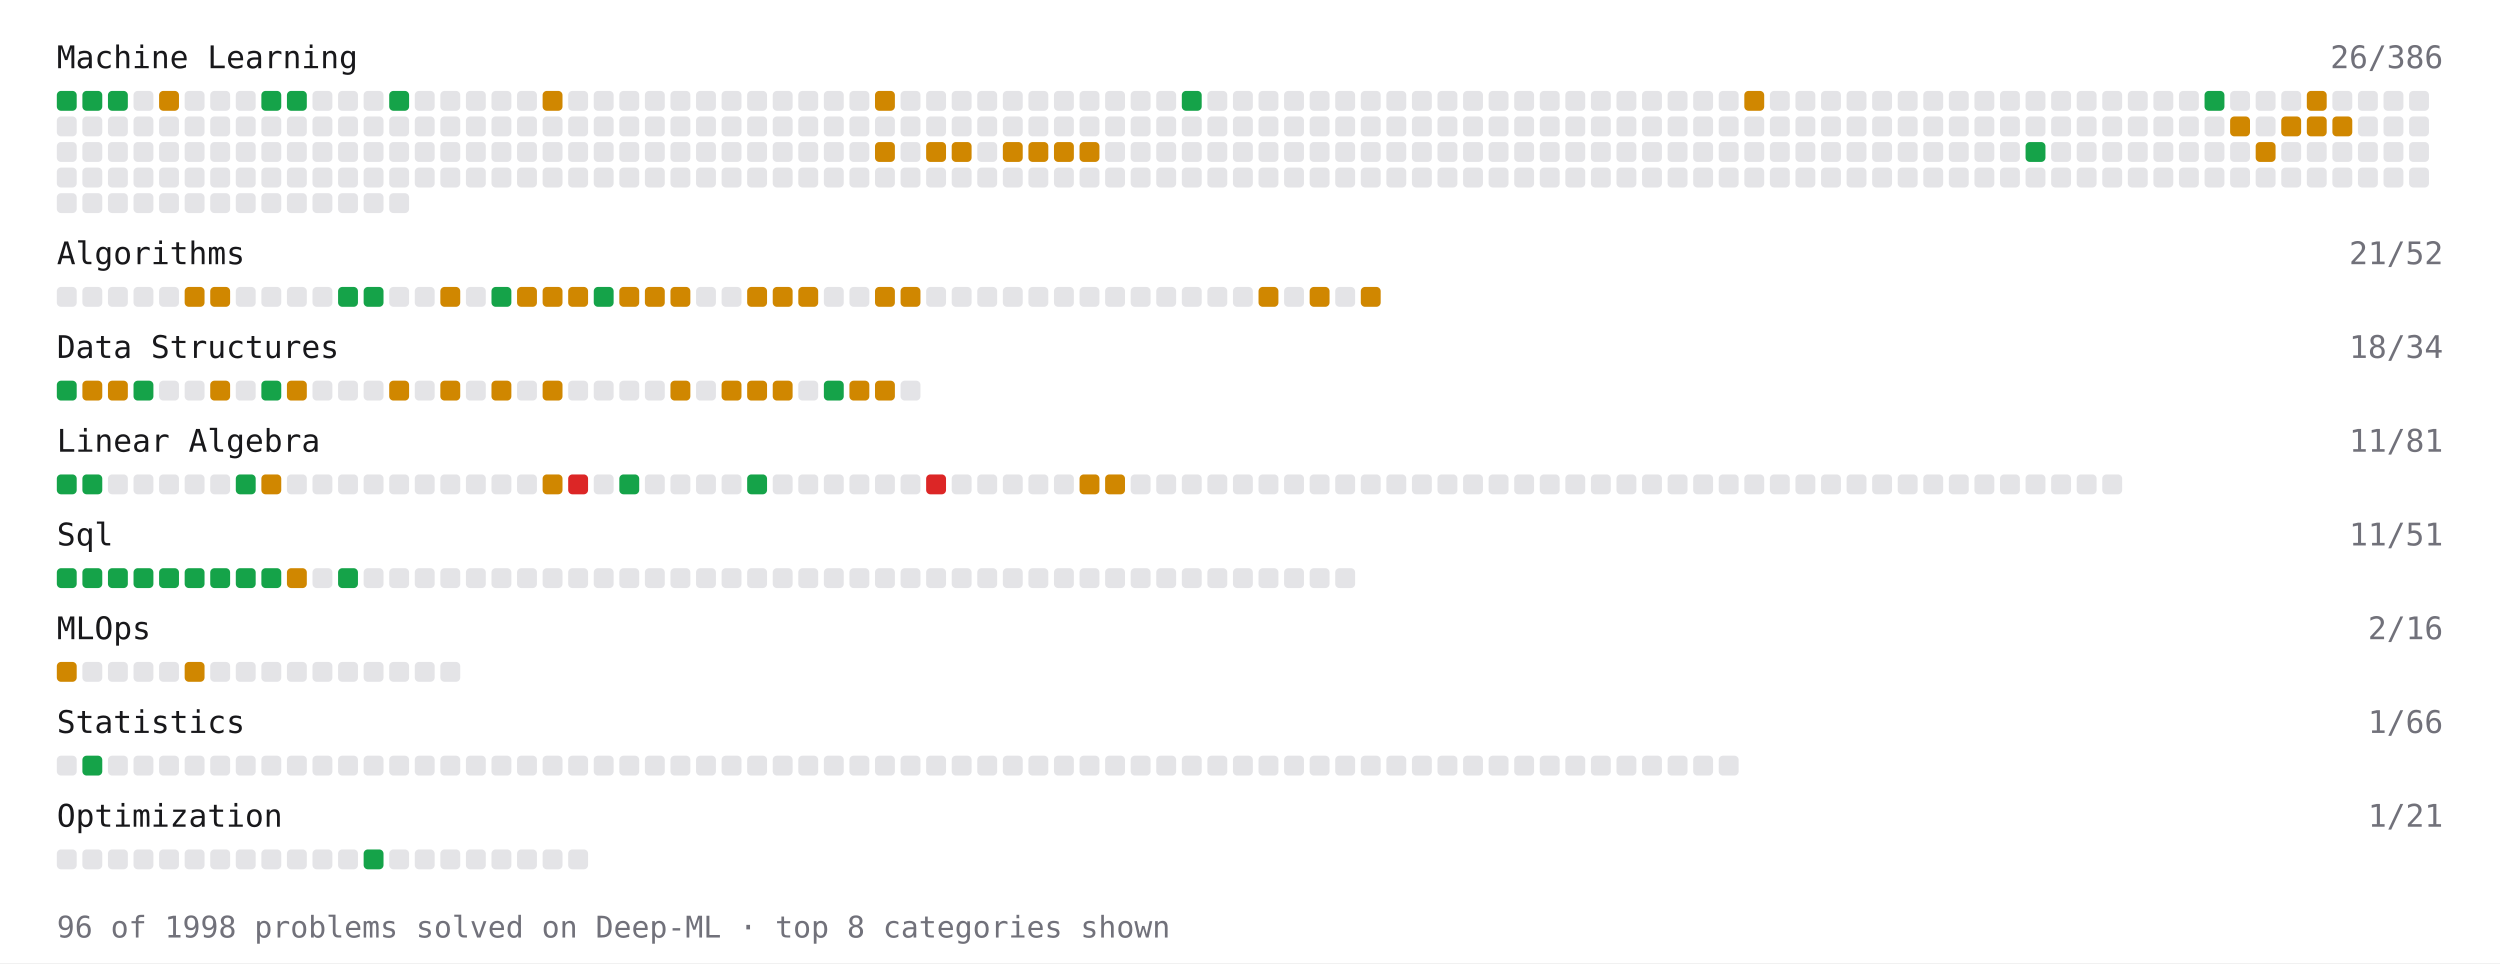
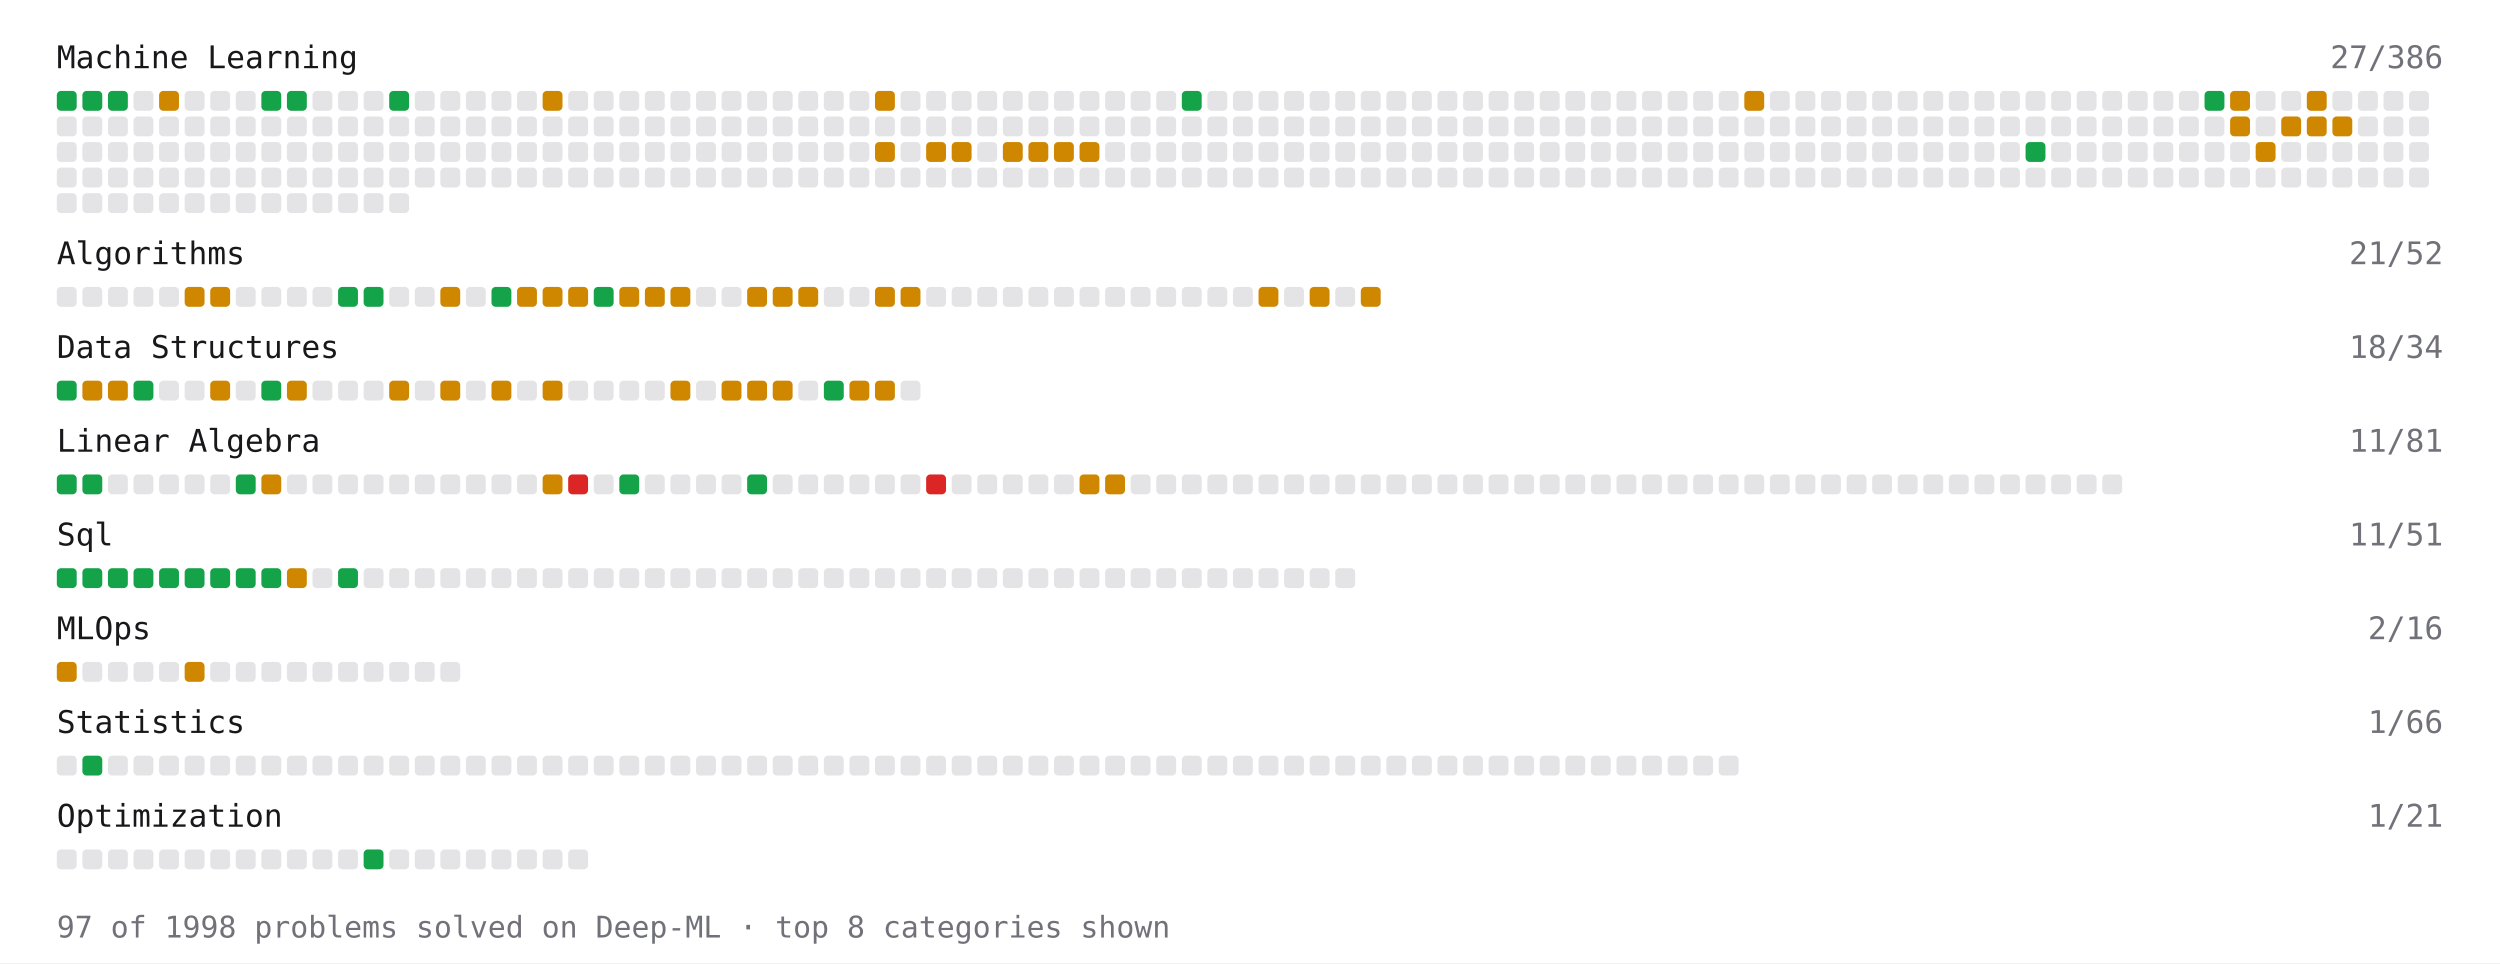
- <svg xmlns="http://www.w3.org/2000/svg" width="880" height="339" viewBox="0 0 880 339" role="img" aria-label="Deep-ML coverage: 96 of 1998 problems solved">
+ <svg xmlns="http://www.w3.org/2000/svg" width="880" height="339" viewBox="0 0 880 339" role="img" aria-label="Deep-ML coverage: 97 of 1998 problems solved">
  <style>
  .bg{fill:#ffffff}.tx{fill:#18181b}.dim{fill:#71717a}.none{fill:#e4e4e7}
  .e{fill:#15a349}.m{fill:#d08700}.h{fill:#dc2626}.u{fill:#a1a1aa}
  @media (prefers-color-scheme:dark){
    .bg{fill:#0b0b0d}.tx{fill:#fafafa}.dim{fill:#8b8b95}.none{fill:#26262b}
    .e{fill:#34d27b}.m{fill:#f5b13d}.h{fill:#f76d6d}.u{fill:#5c5c66}
  }
</style>
  <rect width="880" height="339" class="bg" />
  <text x="20" y="24" class="tx" font-size="11" font-family="ui-monospace,monospace">Machine Learning</text>
-   <text x="860" y="24" class="dim" font-size="11" text-anchor="end" font-family="ui-monospace,monospace">26/386</text>
+   <text x="860" y="24" class="dim" font-size="11" text-anchor="end" font-family="ui-monospace,monospace">27/386</text>
  <rect x="20" y="32" width="7" height="7" rx="1.5" class="e" />
  <rect x="29" y="32" width="7" height="7" rx="1.5" class="e" />
  <rect x="38" y="32" width="7" height="7" rx="1.5" class="e" />
  <rect x="47" y="32" width="7" height="7" rx="1.5" class="none" />
  <rect x="56" y="32" width="7" height="7" rx="1.5" class="m" />
  <rect x="65" y="32" width="7" height="7" rx="1.5" class="none" />
  <rect x="74" y="32" width="7" height="7" rx="1.5" class="none" />
  <rect x="83" y="32" width="7" height="7" rx="1.5" class="none" />
  <rect x="92" y="32" width="7" height="7" rx="1.5" class="e" />
  <rect x="101" y="32" width="7" height="7" rx="1.5" class="e" />
  <rect x="110" y="32" width="7" height="7" rx="1.5" class="none" />
  <rect x="119" y="32" width="7" height="7" rx="1.5" class="none" />
  <rect x="128" y="32" width="7" height="7" rx="1.5" class="none" />
  <rect x="137" y="32" width="7" height="7" rx="1.5" class="e" />
  <rect x="146" y="32" width="7" height="7" rx="1.5" class="none" />
  <rect x="155" y="32" width="7" height="7" rx="1.5" class="none" />
  <rect x="164" y="32" width="7" height="7" rx="1.5" class="none" />
  <rect x="173" y="32" width="7" height="7" rx="1.5" class="none" />
  <rect x="182" y="32" width="7" height="7" rx="1.5" class="none" />
  <rect x="191" y="32" width="7" height="7" rx="1.5" class="m" />
  <rect x="200" y="32" width="7" height="7" rx="1.5" class="none" />
  <rect x="209" y="32" width="7" height="7" rx="1.5" class="none" />
  <rect x="218" y="32" width="7" height="7" rx="1.5" class="none" />
  <rect x="227" y="32" width="7" height="7" rx="1.5" class="none" />
  <rect x="236" y="32" width="7" height="7" rx="1.5" class="none" />
  <rect x="245" y="32" width="7" height="7" rx="1.5" class="none" />
  <rect x="254" y="32" width="7" height="7" rx="1.5" class="none" />
  <rect x="263" y="32" width="7" height="7" rx="1.5" class="none" />
  <rect x="272" y="32" width="7" height="7" rx="1.5" class="none" />
  <rect x="281" y="32" width="7" height="7" rx="1.5" class="none" />
  <rect x="290" y="32" width="7" height="7" rx="1.5" class="none" />
  <rect x="299" y="32" width="7" height="7" rx="1.5" class="none" />
  <rect x="308" y="32" width="7" height="7" rx="1.5" class="m" />
  <rect x="317" y="32" width="7" height="7" rx="1.5" class="none" />
  <rect x="326" y="32" width="7" height="7" rx="1.5" class="none" />
  <rect x="335" y="32" width="7" height="7" rx="1.5" class="none" />
  <rect x="344" y="32" width="7" height="7" rx="1.5" class="none" />
  <rect x="353" y="32" width="7" height="7" rx="1.5" class="none" />
  <rect x="362" y="32" width="7" height="7" rx="1.5" class="none" />
  <rect x="371" y="32" width="7" height="7" rx="1.5" class="none" />
  <rect x="380" y="32" width="7" height="7" rx="1.5" class="none" />
  <rect x="389" y="32" width="7" height="7" rx="1.5" class="none" />
  <rect x="398" y="32" width="7" height="7" rx="1.5" class="none" />
  <rect x="407" y="32" width="7" height="7" rx="1.5" class="none" />
  <rect x="416" y="32" width="7" height="7" rx="1.5" class="e" />
  <rect x="425" y="32" width="7" height="7" rx="1.5" class="none" />
  <rect x="434" y="32" width="7" height="7" rx="1.5" class="none" />
  <rect x="443" y="32" width="7" height="7" rx="1.5" class="none" />
  <rect x="452" y="32" width="7" height="7" rx="1.5" class="none" />
  <rect x="461" y="32" width="7" height="7" rx="1.5" class="none" />
  <rect x="470" y="32" width="7" height="7" rx="1.5" class="none" />
  <rect x="479" y="32" width="7" height="7" rx="1.5" class="none" />
  <rect x="488" y="32" width="7" height="7" rx="1.5" class="none" />
  <rect x="497" y="32" width="7" height="7" rx="1.5" class="none" />
  <rect x="506" y="32" width="7" height="7" rx="1.5" class="none" />
  <rect x="515" y="32" width="7" height="7" rx="1.5" class="none" />
  <rect x="524" y="32" width="7" height="7" rx="1.5" class="none" />
  <rect x="533" y="32" width="7" height="7" rx="1.5" class="none" />
  <rect x="542" y="32" width="7" height="7" rx="1.5" class="none" />
  <rect x="551" y="32" width="7" height="7" rx="1.5" class="none" />
  <rect x="560" y="32" width="7" height="7" rx="1.5" class="none" />
  <rect x="569" y="32" width="7" height="7" rx="1.5" class="none" />
  <rect x="578" y="32" width="7" height="7" rx="1.5" class="none" />
  <rect x="587" y="32" width="7" height="7" rx="1.5" class="none" />
  <rect x="596" y="32" width="7" height="7" rx="1.5" class="none" />
  <rect x="605" y="32" width="7" height="7" rx="1.5" class="none" />
  <rect x="614" y="32" width="7" height="7" rx="1.5" class="m" />
  <rect x="623" y="32" width="7" height="7" rx="1.5" class="none" />
  <rect x="632" y="32" width="7" height="7" rx="1.5" class="none" />
  <rect x="641" y="32" width="7" height="7" rx="1.5" class="none" />
  <rect x="650" y="32" width="7" height="7" rx="1.5" class="none" />
  <rect x="659" y="32" width="7" height="7" rx="1.5" class="none" />
  <rect x="668" y="32" width="7" height="7" rx="1.5" class="none" />
  <rect x="677" y="32" width="7" height="7" rx="1.5" class="none" />
  <rect x="686" y="32" width="7" height="7" rx="1.5" class="none" />
  <rect x="695" y="32" width="7" height="7" rx="1.5" class="none" />
  <rect x="704" y="32" width="7" height="7" rx="1.5" class="none" />
  <rect x="713" y="32" width="7" height="7" rx="1.5" class="none" />
  <rect x="722" y="32" width="7" height="7" rx="1.5" class="none" />
  <rect x="731" y="32" width="7" height="7" rx="1.5" class="none" />
  <rect x="740" y="32" width="7" height="7" rx="1.5" class="none" />
  <rect x="749" y="32" width="7" height="7" rx="1.5" class="none" />
  <rect x="758" y="32" width="7" height="7" rx="1.5" class="none" />
  <rect x="767" y="32" width="7" height="7" rx="1.5" class="none" />
  <rect x="776" y="32" width="7" height="7" rx="1.5" class="e" />
-   <rect x="785" y="32" width="7" height="7" rx="1.5" class="none" />
+   <rect x="785" y="32" width="7" height="7" rx="1.5" class="m" />
  <rect x="794" y="32" width="7" height="7" rx="1.5" class="none" />
  <rect x="803" y="32" width="7" height="7" rx="1.5" class="none" />
  <rect x="812" y="32" width="7" height="7" rx="1.5" class="m" />
  <rect x="821" y="32" width="7" height="7" rx="1.5" class="none" />
  <rect x="830" y="32" width="7" height="7" rx="1.5" class="none" />
  <rect x="839" y="32" width="7" height="7" rx="1.5" class="none" />
  <rect x="848" y="32" width="7" height="7" rx="1.5" class="none" />
  <rect x="20" y="41" width="7" height="7" rx="1.5" class="none" />
  <rect x="29" y="41" width="7" height="7" rx="1.5" class="none" />
  <rect x="38" y="41" width="7" height="7" rx="1.5" class="none" />
  <rect x="47" y="41" width="7" height="7" rx="1.5" class="none" />
  <rect x="56" y="41" width="7" height="7" rx="1.5" class="none" />
  <rect x="65" y="41" width="7" height="7" rx="1.5" class="none" />
  <rect x="74" y="41" width="7" height="7" rx="1.5" class="none" />
  <rect x="83" y="41" width="7" height="7" rx="1.5" class="none" />
  <rect x="92" y="41" width="7" height="7" rx="1.5" class="none" />
  <rect x="101" y="41" width="7" height="7" rx="1.5" class="none" />
  <rect x="110" y="41" width="7" height="7" rx="1.5" class="none" />
  <rect x="119" y="41" width="7" height="7" rx="1.5" class="none" />
  <rect x="128" y="41" width="7" height="7" rx="1.5" class="none" />
  <rect x="137" y="41" width="7" height="7" rx="1.5" class="none" />
  <rect x="146" y="41" width="7" height="7" rx="1.5" class="none" />
  <rect x="155" y="41" width="7" height="7" rx="1.5" class="none" />
  <rect x="164" y="41" width="7" height="7" rx="1.5" class="none" />
  <rect x="173" y="41" width="7" height="7" rx="1.5" class="none" />
  <rect x="182" y="41" width="7" height="7" rx="1.5" class="none" />
  <rect x="191" y="41" width="7" height="7" rx="1.5" class="none" />
  <rect x="200" y="41" width="7" height="7" rx="1.5" class="none" />
  <rect x="209" y="41" width="7" height="7" rx="1.5" class="none" />
  <rect x="218" y="41" width="7" height="7" rx="1.5" class="none" />
  <rect x="227" y="41" width="7" height="7" rx="1.5" class="none" />
  <rect x="236" y="41" width="7" height="7" rx="1.5" class="none" />
  <rect x="245" y="41" width="7" height="7" rx="1.5" class="none" />
  <rect x="254" y="41" width="7" height="7" rx="1.5" class="none" />
  <rect x="263" y="41" width="7" height="7" rx="1.5" class="none" />
  <rect x="272" y="41" width="7" height="7" rx="1.5" class="none" />
  <rect x="281" y="41" width="7" height="7" rx="1.5" class="none" />
  <rect x="290" y="41" width="7" height="7" rx="1.5" class="none" />
  <rect x="299" y="41" width="7" height="7" rx="1.5" class="none" />
  <rect x="308" y="41" width="7" height="7" rx="1.5" class="none" />
  <rect x="317" y="41" width="7" height="7" rx="1.5" class="none" />
  <rect x="326" y="41" width="7" height="7" rx="1.5" class="none" />
  <rect x="335" y="41" width="7" height="7" rx="1.5" class="none" />
  <rect x="344" y="41" width="7" height="7" rx="1.5" class="none" />
  <rect x="353" y="41" width="7" height="7" rx="1.5" class="none" />
  <rect x="362" y="41" width="7" height="7" rx="1.5" class="none" />
  <rect x="371" y="41" width="7" height="7" rx="1.5" class="none" />
  <rect x="380" y="41" width="7" height="7" rx="1.5" class="none" />
  <rect x="389" y="41" width="7" height="7" rx="1.5" class="none" />
  <rect x="398" y="41" width="7" height="7" rx="1.5" class="none" />
  <rect x="407" y="41" width="7" height="7" rx="1.5" class="none" />
  <rect x="416" y="41" width="7" height="7" rx="1.5" class="none" />
  <rect x="425" y="41" width="7" height="7" rx="1.5" class="none" />
  <rect x="434" y="41" width="7" height="7" rx="1.5" class="none" />
  <rect x="443" y="41" width="7" height="7" rx="1.5" class="none" />
  <rect x="452" y="41" width="7" height="7" rx="1.5" class="none" />
  <rect x="461" y="41" width="7" height="7" rx="1.5" class="none" />
  <rect x="470" y="41" width="7" height="7" rx="1.5" class="none" />
  <rect x="479" y="41" width="7" height="7" rx="1.5" class="none" />
  <rect x="488" y="41" width="7" height="7" rx="1.5" class="none" />
  <rect x="497" y="41" width="7" height="7" rx="1.5" class="none" />
  <rect x="506" y="41" width="7" height="7" rx="1.5" class="none" />
  <rect x="515" y="41" width="7" height="7" rx="1.5" class="none" />
  <rect x="524" y="41" width="7" height="7" rx="1.5" class="none" />
  <rect x="533" y="41" width="7" height="7" rx="1.5" class="none" />
  <rect x="542" y="41" width="7" height="7" rx="1.5" class="none" />
  <rect x="551" y="41" width="7" height="7" rx="1.5" class="none" />
  <rect x="560" y="41" width="7" height="7" rx="1.5" class="none" />
  <rect x="569" y="41" width="7" height="7" rx="1.5" class="none" />
  <rect x="578" y="41" width="7" height="7" rx="1.5" class="none" />
  <rect x="587" y="41" width="7" height="7" rx="1.5" class="none" />
  <rect x="596" y="41" width="7" height="7" rx="1.5" class="none" />
  <rect x="605" y="41" width="7" height="7" rx="1.5" class="none" />
  <rect x="614" y="41" width="7" height="7" rx="1.5" class="none" />
  <rect x="623" y="41" width="7" height="7" rx="1.5" class="none" />
  <rect x="632" y="41" width="7" height="7" rx="1.5" class="none" />
  <rect x="641" y="41" width="7" height="7" rx="1.5" class="none" />
  <rect x="650" y="41" width="7" height="7" rx="1.5" class="none" />
  <rect x="659" y="41" width="7" height="7" rx="1.5" class="none" />
  <rect x="668" y="41" width="7" height="7" rx="1.5" class="none" />
  <rect x="677" y="41" width="7" height="7" rx="1.5" class="none" />
  <rect x="686" y="41" width="7" height="7" rx="1.5" class="none" />
  <rect x="695" y="41" width="7" height="7" rx="1.5" class="none" />
  <rect x="704" y="41" width="7" height="7" rx="1.5" class="none" />
  <rect x="713" y="41" width="7" height="7" rx="1.5" class="none" />
  <rect x="722" y="41" width="7" height="7" rx="1.5" class="none" />
  <rect x="731" y="41" width="7" height="7" rx="1.5" class="none" />
  <rect x="740" y="41" width="7" height="7" rx="1.5" class="none" />
  <rect x="749" y="41" width="7" height="7" rx="1.5" class="none" />
  <rect x="758" y="41" width="7" height="7" rx="1.5" class="none" />
  <rect x="767" y="41" width="7" height="7" rx="1.5" class="none" />
  <rect x="776" y="41" width="7" height="7" rx="1.5" class="none" />
  <rect x="785" y="41" width="7" height="7" rx="1.5" class="m" />
  <rect x="794" y="41" width="7" height="7" rx="1.5" class="none" />
  <rect x="803" y="41" width="7" height="7" rx="1.5" class="m" />
  <rect x="812" y="41" width="7" height="7" rx="1.5" class="m" />
  <rect x="821" y="41" width="7" height="7" rx="1.5" class="m" />
  <rect x="830" y="41" width="7" height="7" rx="1.5" class="none" />
  <rect x="839" y="41" width="7" height="7" rx="1.5" class="none" />
  <rect x="848" y="41" width="7" height="7" rx="1.5" class="none" />
  <rect x="20" y="50" width="7" height="7" rx="1.5" class="none" />
  <rect x="29" y="50" width="7" height="7" rx="1.5" class="none" />
  <rect x="38" y="50" width="7" height="7" rx="1.5" class="none" />
  <rect x="47" y="50" width="7" height="7" rx="1.5" class="none" />
  <rect x="56" y="50" width="7" height="7" rx="1.5" class="none" />
  <rect x="65" y="50" width="7" height="7" rx="1.5" class="none" />
  <rect x="74" y="50" width="7" height="7" rx="1.5" class="none" />
  <rect x="83" y="50" width="7" height="7" rx="1.5" class="none" />
  <rect x="92" y="50" width="7" height="7" rx="1.5" class="none" />
  <rect x="101" y="50" width="7" height="7" rx="1.5" class="none" />
  <rect x="110" y="50" width="7" height="7" rx="1.5" class="none" />
  <rect x="119" y="50" width="7" height="7" rx="1.5" class="none" />
  <rect x="128" y="50" width="7" height="7" rx="1.5" class="none" />
  <rect x="137" y="50" width="7" height="7" rx="1.5" class="none" />
  <rect x="146" y="50" width="7" height="7" rx="1.5" class="none" />
  <rect x="155" y="50" width="7" height="7" rx="1.5" class="none" />
  <rect x="164" y="50" width="7" height="7" rx="1.5" class="none" />
  <rect x="173" y="50" width="7" height="7" rx="1.5" class="none" />
  <rect x="182" y="50" width="7" height="7" rx="1.5" class="none" />
  <rect x="191" y="50" width="7" height="7" rx="1.5" class="none" />
  <rect x="200" y="50" width="7" height="7" rx="1.5" class="none" />
  <rect x="209" y="50" width="7" height="7" rx="1.5" class="none" />
  <rect x="218" y="50" width="7" height="7" rx="1.5" class="none" />
  <rect x="227" y="50" width="7" height="7" rx="1.5" class="none" />
  <rect x="236" y="50" width="7" height="7" rx="1.5" class="none" />
  <rect x="245" y="50" width="7" height="7" rx="1.5" class="none" />
  <rect x="254" y="50" width="7" height="7" rx="1.5" class="none" />
  <rect x="263" y="50" width="7" height="7" rx="1.5" class="none" />
  <rect x="272" y="50" width="7" height="7" rx="1.5" class="none" />
  <rect x="281" y="50" width="7" height="7" rx="1.5" class="none" />
  <rect x="290" y="50" width="7" height="7" rx="1.5" class="none" />
  <rect x="299" y="50" width="7" height="7" rx="1.5" class="none" />
  <rect x="308" y="50" width="7" height="7" rx="1.5" class="m" />
  <rect x="317" y="50" width="7" height="7" rx="1.5" class="none" />
  <rect x="326" y="50" width="7" height="7" rx="1.5" class="m" />
  <rect x="335" y="50" width="7" height="7" rx="1.5" class="m" />
  <rect x="344" y="50" width="7" height="7" rx="1.5" class="none" />
  <rect x="353" y="50" width="7" height="7" rx="1.5" class="m" />
  <rect x="362" y="50" width="7" height="7" rx="1.5" class="m" />
  <rect x="371" y="50" width="7" height="7" rx="1.5" class="m" />
  <rect x="380" y="50" width="7" height="7" rx="1.5" class="m" />
  <rect x="389" y="50" width="7" height="7" rx="1.5" class="none" />
  <rect x="398" y="50" width="7" height="7" rx="1.5" class="none" />
  <rect x="407" y="50" width="7" height="7" rx="1.5" class="none" />
  <rect x="416" y="50" width="7" height="7" rx="1.5" class="none" />
  <rect x="425" y="50" width="7" height="7" rx="1.5" class="none" />
  <rect x="434" y="50" width="7" height="7" rx="1.5" class="none" />
  <rect x="443" y="50" width="7" height="7" rx="1.5" class="none" />
  <rect x="452" y="50" width="7" height="7" rx="1.5" class="none" />
  <rect x="461" y="50" width="7" height="7" rx="1.5" class="none" />
  <rect x="470" y="50" width="7" height="7" rx="1.5" class="none" />
  <rect x="479" y="50" width="7" height="7" rx="1.5" class="none" />
  <rect x="488" y="50" width="7" height="7" rx="1.5" class="none" />
  <rect x="497" y="50" width="7" height="7" rx="1.5" class="none" />
  <rect x="506" y="50" width="7" height="7" rx="1.5" class="none" />
  <rect x="515" y="50" width="7" height="7" rx="1.5" class="none" />
  <rect x="524" y="50" width="7" height="7" rx="1.5" class="none" />
  <rect x="533" y="50" width="7" height="7" rx="1.5" class="none" />
  <rect x="542" y="50" width="7" height="7" rx="1.5" class="none" />
  <rect x="551" y="50" width="7" height="7" rx="1.5" class="none" />
  <rect x="560" y="50" width="7" height="7" rx="1.5" class="none" />
  <rect x="569" y="50" width="7" height="7" rx="1.5" class="none" />
  <rect x="578" y="50" width="7" height="7" rx="1.5" class="none" />
  <rect x="587" y="50" width="7" height="7" rx="1.5" class="none" />
  <rect x="596" y="50" width="7" height="7" rx="1.5" class="none" />
  <rect x="605" y="50" width="7" height="7" rx="1.5" class="none" />
  <rect x="614" y="50" width="7" height="7" rx="1.5" class="none" />
  <rect x="623" y="50" width="7" height="7" rx="1.5" class="none" />
  <rect x="632" y="50" width="7" height="7" rx="1.5" class="none" />
  <rect x="641" y="50" width="7" height="7" rx="1.5" class="none" />
  <rect x="650" y="50" width="7" height="7" rx="1.5" class="none" />
  <rect x="659" y="50" width="7" height="7" rx="1.5" class="none" />
  <rect x="668" y="50" width="7" height="7" rx="1.5" class="none" />
  <rect x="677" y="50" width="7" height="7" rx="1.5" class="none" />
  <rect x="686" y="50" width="7" height="7" rx="1.5" class="none" />
  <rect x="695" y="50" width="7" height="7" rx="1.5" class="none" />
  <rect x="704" y="50" width="7" height="7" rx="1.5" class="none" />
  <rect x="713" y="50" width="7" height="7" rx="1.5" class="e" />
  <rect x="722" y="50" width="7" height="7" rx="1.5" class="none" />
  <rect x="731" y="50" width="7" height="7" rx="1.5" class="none" />
  <rect x="740" y="50" width="7" height="7" rx="1.5" class="none" />
  <rect x="749" y="50" width="7" height="7" rx="1.5" class="none" />
  <rect x="758" y="50" width="7" height="7" rx="1.5" class="none" />
  <rect x="767" y="50" width="7" height="7" rx="1.5" class="none" />
  <rect x="776" y="50" width="7" height="7" rx="1.5" class="none" />
  <rect x="785" y="50" width="7" height="7" rx="1.5" class="none" />
  <rect x="794" y="50" width="7" height="7" rx="1.5" class="m" />
  <rect x="803" y="50" width="7" height="7" rx="1.5" class="none" />
  <rect x="812" y="50" width="7" height="7" rx="1.5" class="none" />
  <rect x="821" y="50" width="7" height="7" rx="1.5" class="none" />
  <rect x="830" y="50" width="7" height="7" rx="1.5" class="none" />
  <rect x="839" y="50" width="7" height="7" rx="1.5" class="none" />
  <rect x="848" y="50" width="7" height="7" rx="1.5" class="none" />
  <rect x="20" y="59" width="7" height="7" rx="1.5" class="none" />
  <rect x="29" y="59" width="7" height="7" rx="1.5" class="none" />
  <rect x="38" y="59" width="7" height="7" rx="1.5" class="none" />
  <rect x="47" y="59" width="7" height="7" rx="1.5" class="none" />
  <rect x="56" y="59" width="7" height="7" rx="1.5" class="none" />
  <rect x="65" y="59" width="7" height="7" rx="1.5" class="none" />
  <rect x="74" y="59" width="7" height="7" rx="1.5" class="none" />
  <rect x="83" y="59" width="7" height="7" rx="1.5" class="none" />
  <rect x="92" y="59" width="7" height="7" rx="1.5" class="none" />
  <rect x="101" y="59" width="7" height="7" rx="1.5" class="none" />
  <rect x="110" y="59" width="7" height="7" rx="1.5" class="none" />
  <rect x="119" y="59" width="7" height="7" rx="1.5" class="none" />
  <rect x="128" y="59" width="7" height="7" rx="1.5" class="none" />
  <rect x="137" y="59" width="7" height="7" rx="1.5" class="none" />
  <rect x="146" y="59" width="7" height="7" rx="1.5" class="none" />
  <rect x="155" y="59" width="7" height="7" rx="1.5" class="none" />
  <rect x="164" y="59" width="7" height="7" rx="1.5" class="none" />
  <rect x="173" y="59" width="7" height="7" rx="1.5" class="none" />
  <rect x="182" y="59" width="7" height="7" rx="1.5" class="none" />
  <rect x="191" y="59" width="7" height="7" rx="1.5" class="none" />
  <rect x="200" y="59" width="7" height="7" rx="1.5" class="none" />
  <rect x="209" y="59" width="7" height="7" rx="1.5" class="none" />
  <rect x="218" y="59" width="7" height="7" rx="1.5" class="none" />
  <rect x="227" y="59" width="7" height="7" rx="1.5" class="none" />
  <rect x="236" y="59" width="7" height="7" rx="1.5" class="none" />
  <rect x="245" y="59" width="7" height="7" rx="1.5" class="none" />
  <rect x="254" y="59" width="7" height="7" rx="1.5" class="none" />
  <rect x="263" y="59" width="7" height="7" rx="1.5" class="none" />
  <rect x="272" y="59" width="7" height="7" rx="1.5" class="none" />
  <rect x="281" y="59" width="7" height="7" rx="1.5" class="none" />
  <rect x="290" y="59" width="7" height="7" rx="1.5" class="none" />
  <rect x="299" y="59" width="7" height="7" rx="1.5" class="none" />
  <rect x="308" y="59" width="7" height="7" rx="1.5" class="none" />
  <rect x="317" y="59" width="7" height="7" rx="1.5" class="none" />
  <rect x="326" y="59" width="7" height="7" rx="1.5" class="none" />
  <rect x="335" y="59" width="7" height="7" rx="1.5" class="none" />
  <rect x="344" y="59" width="7" height="7" rx="1.5" class="none" />
  <rect x="353" y="59" width="7" height="7" rx="1.5" class="none" />
  <rect x="362" y="59" width="7" height="7" rx="1.5" class="none" />
  <rect x="371" y="59" width="7" height="7" rx="1.5" class="none" />
  <rect x="380" y="59" width="7" height="7" rx="1.5" class="none" />
  <rect x="389" y="59" width="7" height="7" rx="1.5" class="none" />
  <rect x="398" y="59" width="7" height="7" rx="1.5" class="none" />
  <rect x="407" y="59" width="7" height="7" rx="1.5" class="none" />
  <rect x="416" y="59" width="7" height="7" rx="1.5" class="none" />
  <rect x="425" y="59" width="7" height="7" rx="1.5" class="none" />
  <rect x="434" y="59" width="7" height="7" rx="1.5" class="none" />
  <rect x="443" y="59" width="7" height="7" rx="1.5" class="none" />
  <rect x="452" y="59" width="7" height="7" rx="1.5" class="none" />
  <rect x="461" y="59" width="7" height="7" rx="1.5" class="none" />
  <rect x="470" y="59" width="7" height="7" rx="1.5" class="none" />
  <rect x="479" y="59" width="7" height="7" rx="1.5" class="none" />
  <rect x="488" y="59" width="7" height="7" rx="1.5" class="none" />
  <rect x="497" y="59" width="7" height="7" rx="1.5" class="none" />
  <rect x="506" y="59" width="7" height="7" rx="1.5" class="none" />
  <rect x="515" y="59" width="7" height="7" rx="1.5" class="none" />
  <rect x="524" y="59" width="7" height="7" rx="1.5" class="none" />
  <rect x="533" y="59" width="7" height="7" rx="1.5" class="none" />
  <rect x="542" y="59" width="7" height="7" rx="1.5" class="none" />
  <rect x="551" y="59" width="7" height="7" rx="1.5" class="none" />
  <rect x="560" y="59" width="7" height="7" rx="1.5" class="none" />
  <rect x="569" y="59" width="7" height="7" rx="1.5" class="none" />
  <rect x="578" y="59" width="7" height="7" rx="1.5" class="none" />
  <rect x="587" y="59" width="7" height="7" rx="1.5" class="none" />
  <rect x="596" y="59" width="7" height="7" rx="1.5" class="none" />
  <rect x="605" y="59" width="7" height="7" rx="1.5" class="none" />
  <rect x="614" y="59" width="7" height="7" rx="1.5" class="none" />
  <rect x="623" y="59" width="7" height="7" rx="1.5" class="none" />
  <rect x="632" y="59" width="7" height="7" rx="1.5" class="none" />
  <rect x="641" y="59" width="7" height="7" rx="1.5" class="none" />
  <rect x="650" y="59" width="7" height="7" rx="1.5" class="none" />
  <rect x="659" y="59" width="7" height="7" rx="1.5" class="none" />
  <rect x="668" y="59" width="7" height="7" rx="1.5" class="none" />
  <rect x="677" y="59" width="7" height="7" rx="1.5" class="none" />
  <rect x="686" y="59" width="7" height="7" rx="1.5" class="none" />
  <rect x="695" y="59" width="7" height="7" rx="1.5" class="none" />
  <rect x="704" y="59" width="7" height="7" rx="1.5" class="none" />
  <rect x="713" y="59" width="7" height="7" rx="1.5" class="none" />
  <rect x="722" y="59" width="7" height="7" rx="1.5" class="none" />
  <rect x="731" y="59" width="7" height="7" rx="1.5" class="none" />
  <rect x="740" y="59" width="7" height="7" rx="1.5" class="none" />
  <rect x="749" y="59" width="7" height="7" rx="1.5" class="none" />
  <rect x="758" y="59" width="7" height="7" rx="1.5" class="none" />
  <rect x="767" y="59" width="7" height="7" rx="1.5" class="none" />
  <rect x="776" y="59" width="7" height="7" rx="1.5" class="none" />
  <rect x="785" y="59" width="7" height="7" rx="1.5" class="none" />
  <rect x="794" y="59" width="7" height="7" rx="1.5" class="none" />
  <rect x="803" y="59" width="7" height="7" rx="1.5" class="none" />
  <rect x="812" y="59" width="7" height="7" rx="1.5" class="none" />
  <rect x="821" y="59" width="7" height="7" rx="1.5" class="none" />
  <rect x="830" y="59" width="7" height="7" rx="1.5" class="none" />
  <rect x="839" y="59" width="7" height="7" rx="1.5" class="none" />
  <rect x="848" y="59" width="7" height="7" rx="1.5" class="none" />
  <rect x="20" y="68" width="7" height="7" rx="1.5" class="none" />
  <rect x="29" y="68" width="7" height="7" rx="1.5" class="none" />
  <rect x="38" y="68" width="7" height="7" rx="1.5" class="none" />
  <rect x="47" y="68" width="7" height="7" rx="1.5" class="none" />
  <rect x="56" y="68" width="7" height="7" rx="1.5" class="none" />
  <rect x="65" y="68" width="7" height="7" rx="1.5" class="none" />
  <rect x="74" y="68" width="7" height="7" rx="1.5" class="none" />
  <rect x="83" y="68" width="7" height="7" rx="1.5" class="none" />
  <rect x="92" y="68" width="7" height="7" rx="1.5" class="none" />
  <rect x="101" y="68" width="7" height="7" rx="1.5" class="none" />
  <rect x="110" y="68" width="7" height="7" rx="1.5" class="none" />
  <rect x="119" y="68" width="7" height="7" rx="1.5" class="none" />
  <rect x="128" y="68" width="7" height="7" rx="1.5" class="none" />
  <rect x="137" y="68" width="7" height="7" rx="1.5" class="none" />
  <text x="20" y="93" class="tx" font-size="11" font-family="ui-monospace,monospace">Algorithms</text>
  <text x="860" y="93" class="dim" font-size="11" text-anchor="end" font-family="ui-monospace,monospace">21/52</text>
  <rect x="20" y="101" width="7" height="7" rx="1.5" class="none" />
  <rect x="29" y="101" width="7" height="7" rx="1.5" class="none" />
  <rect x="38" y="101" width="7" height="7" rx="1.5" class="none" />
  <rect x="47" y="101" width="7" height="7" rx="1.5" class="none" />
  <rect x="56" y="101" width="7" height="7" rx="1.5" class="none" />
  <rect x="65" y="101" width="7" height="7" rx="1.5" class="m" />
  <rect x="74" y="101" width="7" height="7" rx="1.5" class="m" />
  <rect x="83" y="101" width="7" height="7" rx="1.5" class="none" />
  <rect x="92" y="101" width="7" height="7" rx="1.5" class="none" />
  <rect x="101" y="101" width="7" height="7" rx="1.5" class="none" />
  <rect x="110" y="101" width="7" height="7" rx="1.5" class="none" />
  <rect x="119" y="101" width="7" height="7" rx="1.5" class="e" />
  <rect x="128" y="101" width="7" height="7" rx="1.5" class="e" />
  <rect x="137" y="101" width="7" height="7" rx="1.5" class="none" />
  <rect x="146" y="101" width="7" height="7" rx="1.5" class="none" />
  <rect x="155" y="101" width="7" height="7" rx="1.5" class="m" />
  <rect x="164" y="101" width="7" height="7" rx="1.5" class="none" />
  <rect x="173" y="101" width="7" height="7" rx="1.5" class="e" />
  <rect x="182" y="101" width="7" height="7" rx="1.5" class="m" />
  <rect x="191" y="101" width="7" height="7" rx="1.5" class="m" />
  <rect x="200" y="101" width="7" height="7" rx="1.5" class="m" />
  <rect x="209" y="101" width="7" height="7" rx="1.5" class="e" />
  <rect x="218" y="101" width="7" height="7" rx="1.5" class="m" />
  <rect x="227" y="101" width="7" height="7" rx="1.5" class="m" />
  <rect x="236" y="101" width="7" height="7" rx="1.5" class="m" />
  <rect x="245" y="101" width="7" height="7" rx="1.5" class="none" />
  <rect x="254" y="101" width="7" height="7" rx="1.5" class="none" />
  <rect x="263" y="101" width="7" height="7" rx="1.5" class="m" />
  <rect x="272" y="101" width="7" height="7" rx="1.5" class="m" />
  <rect x="281" y="101" width="7" height="7" rx="1.5" class="m" />
  <rect x="290" y="101" width="7" height="7" rx="1.5" class="none" />
  <rect x="299" y="101" width="7" height="7" rx="1.5" class="none" />
  <rect x="308" y="101" width="7" height="7" rx="1.5" class="m" />
  <rect x="317" y="101" width="7" height="7" rx="1.5" class="m" />
  <rect x="326" y="101" width="7" height="7" rx="1.5" class="none" />
  <rect x="335" y="101" width="7" height="7" rx="1.5" class="none" />
  <rect x="344" y="101" width="7" height="7" rx="1.5" class="none" />
  <rect x="353" y="101" width="7" height="7" rx="1.5" class="none" />
  <rect x="362" y="101" width="7" height="7" rx="1.5" class="none" />
  <rect x="371" y="101" width="7" height="7" rx="1.5" class="none" />
  <rect x="380" y="101" width="7" height="7" rx="1.5" class="none" />
  <rect x="389" y="101" width="7" height="7" rx="1.5" class="none" />
  <rect x="398" y="101" width="7" height="7" rx="1.5" class="none" />
  <rect x="407" y="101" width="7" height="7" rx="1.5" class="none" />
  <rect x="416" y="101" width="7" height="7" rx="1.5" class="none" />
  <rect x="425" y="101" width="7" height="7" rx="1.5" class="none" />
  <rect x="434" y="101" width="7" height="7" rx="1.5" class="none" />
  <rect x="443" y="101" width="7" height="7" rx="1.5" class="m" />
  <rect x="452" y="101" width="7" height="7" rx="1.5" class="none" />
  <rect x="461" y="101" width="7" height="7" rx="1.5" class="m" />
  <rect x="470" y="101" width="7" height="7" rx="1.5" class="none" />
  <rect x="479" y="101" width="7" height="7" rx="1.5" class="m" />
  <text x="20" y="126" class="tx" font-size="11" font-family="ui-monospace,monospace">Data Structures</text>
  <text x="860" y="126" class="dim" font-size="11" text-anchor="end" font-family="ui-monospace,monospace">18/34</text>
  <rect x="20" y="134" width="7" height="7" rx="1.5" class="e" />
  <rect x="29" y="134" width="7" height="7" rx="1.5" class="m" />
  <rect x="38" y="134" width="7" height="7" rx="1.5" class="m" />
  <rect x="47" y="134" width="7" height="7" rx="1.5" class="e" />
  <rect x="56" y="134" width="7" height="7" rx="1.5" class="none" />
  <rect x="65" y="134" width="7" height="7" rx="1.5" class="none" />
  <rect x="74" y="134" width="7" height="7" rx="1.5" class="m" />
  <rect x="83" y="134" width="7" height="7" rx="1.5" class="none" />
  <rect x="92" y="134" width="7" height="7" rx="1.5" class="e" />
  <rect x="101" y="134" width="7" height="7" rx="1.5" class="m" />
  <rect x="110" y="134" width="7" height="7" rx="1.5" class="none" />
  <rect x="119" y="134" width="7" height="7" rx="1.5" class="none" />
  <rect x="128" y="134" width="7" height="7" rx="1.5" class="none" />
  <rect x="137" y="134" width="7" height="7" rx="1.5" class="m" />
  <rect x="146" y="134" width="7" height="7" rx="1.5" class="none" />
  <rect x="155" y="134" width="7" height="7" rx="1.5" class="m" />
  <rect x="164" y="134" width="7" height="7" rx="1.5" class="none" />
  <rect x="173" y="134" width="7" height="7" rx="1.5" class="m" />
  <rect x="182" y="134" width="7" height="7" rx="1.5" class="none" />
  <rect x="191" y="134" width="7" height="7" rx="1.5" class="m" />
  <rect x="200" y="134" width="7" height="7" rx="1.5" class="none" />
  <rect x="209" y="134" width="7" height="7" rx="1.5" class="none" />
  <rect x="218" y="134" width="7" height="7" rx="1.5" class="none" />
  <rect x="227" y="134" width="7" height="7" rx="1.5" class="none" />
  <rect x="236" y="134" width="7" height="7" rx="1.5" class="m" />
  <rect x="245" y="134" width="7" height="7" rx="1.5" class="none" />
  <rect x="254" y="134" width="7" height="7" rx="1.5" class="m" />
  <rect x="263" y="134" width="7" height="7" rx="1.5" class="m" />
  <rect x="272" y="134" width="7" height="7" rx="1.5" class="m" />
  <rect x="281" y="134" width="7" height="7" rx="1.5" class="none" />
  <rect x="290" y="134" width="7" height="7" rx="1.5" class="e" />
  <rect x="299" y="134" width="7" height="7" rx="1.5" class="m" />
  <rect x="308" y="134" width="7" height="7" rx="1.5" class="m" />
  <rect x="317" y="134" width="7" height="7" rx="1.5" class="none" />
  <text x="20" y="159" class="tx" font-size="11" font-family="ui-monospace,monospace">Linear Algebra</text>
  <text x="860" y="159" class="dim" font-size="11" text-anchor="end" font-family="ui-monospace,monospace">11/81</text>
  <rect x="20" y="167" width="7" height="7" rx="1.5" class="e" />
  <rect x="29" y="167" width="7" height="7" rx="1.5" class="e" />
  <rect x="38" y="167" width="7" height="7" rx="1.5" class="none" />
  <rect x="47" y="167" width="7" height="7" rx="1.5" class="none" />
  <rect x="56" y="167" width="7" height="7" rx="1.5" class="none" />
  <rect x="65" y="167" width="7" height="7" rx="1.5" class="none" />
  <rect x="74" y="167" width="7" height="7" rx="1.5" class="none" />
  <rect x="83" y="167" width="7" height="7" rx="1.5" class="e" />
  <rect x="92" y="167" width="7" height="7" rx="1.5" class="m" />
  <rect x="101" y="167" width="7" height="7" rx="1.5" class="none" />
  <rect x="110" y="167" width="7" height="7" rx="1.5" class="none" />
  <rect x="119" y="167" width="7" height="7" rx="1.5" class="none" />
  <rect x="128" y="167" width="7" height="7" rx="1.5" class="none" />
  <rect x="137" y="167" width="7" height="7" rx="1.5" class="none" />
  <rect x="146" y="167" width="7" height="7" rx="1.5" class="none" />
  <rect x="155" y="167" width="7" height="7" rx="1.5" class="none" />
  <rect x="164" y="167" width="7" height="7" rx="1.5" class="none" />
  <rect x="173" y="167" width="7" height="7" rx="1.5" class="none" />
  <rect x="182" y="167" width="7" height="7" rx="1.5" class="none" />
  <rect x="191" y="167" width="7" height="7" rx="1.5" class="m" />
  <rect x="200" y="167" width="7" height="7" rx="1.5" class="h" />
  <rect x="209" y="167" width="7" height="7" rx="1.5" class="none" />
  <rect x="218" y="167" width="7" height="7" rx="1.5" class="e" />
  <rect x="227" y="167" width="7" height="7" rx="1.5" class="none" />
  <rect x="236" y="167" width="7" height="7" rx="1.5" class="none" />
  <rect x="245" y="167" width="7" height="7" rx="1.5" class="none" />
  <rect x="254" y="167" width="7" height="7" rx="1.5" class="none" />
  <rect x="263" y="167" width="7" height="7" rx="1.5" class="e" />
  <rect x="272" y="167" width="7" height="7" rx="1.5" class="none" />
  <rect x="281" y="167" width="7" height="7" rx="1.5" class="none" />
  <rect x="290" y="167" width="7" height="7" rx="1.5" class="none" />
  <rect x="299" y="167" width="7" height="7" rx="1.5" class="none" />
  <rect x="308" y="167" width="7" height="7" rx="1.5" class="none" />
  <rect x="317" y="167" width="7" height="7" rx="1.5" class="none" />
  <rect x="326" y="167" width="7" height="7" rx="1.5" class="h" />
  <rect x="335" y="167" width="7" height="7" rx="1.5" class="none" />
  <rect x="344" y="167" width="7" height="7" rx="1.5" class="none" />
  <rect x="353" y="167" width="7" height="7" rx="1.5" class="none" />
  <rect x="362" y="167" width="7" height="7" rx="1.5" class="none" />
  <rect x="371" y="167" width="7" height="7" rx="1.5" class="none" />
  <rect x="380" y="167" width="7" height="7" rx="1.5" class="m" />
  <rect x="389" y="167" width="7" height="7" rx="1.5" class="m" />
  <rect x="398" y="167" width="7" height="7" rx="1.5" class="none" />
  <rect x="407" y="167" width="7" height="7" rx="1.5" class="none" />
  <rect x="416" y="167" width="7" height="7" rx="1.5" class="none" />
  <rect x="425" y="167" width="7" height="7" rx="1.5" class="none" />
  <rect x="434" y="167" width="7" height="7" rx="1.5" class="none" />
  <rect x="443" y="167" width="7" height="7" rx="1.5" class="none" />
  <rect x="452" y="167" width="7" height="7" rx="1.5" class="none" />
  <rect x="461" y="167" width="7" height="7" rx="1.5" class="none" />
  <rect x="470" y="167" width="7" height="7" rx="1.5" class="none" />
  <rect x="479" y="167" width="7" height="7" rx="1.5" class="none" />
  <rect x="488" y="167" width="7" height="7" rx="1.5" class="none" />
  <rect x="497" y="167" width="7" height="7" rx="1.5" class="none" />
  <rect x="506" y="167" width="7" height="7" rx="1.5" class="none" />
  <rect x="515" y="167" width="7" height="7" rx="1.5" class="none" />
  <rect x="524" y="167" width="7" height="7" rx="1.5" class="none" />
  <rect x="533" y="167" width="7" height="7" rx="1.5" class="none" />
  <rect x="542" y="167" width="7" height="7" rx="1.5" class="none" />
  <rect x="551" y="167" width="7" height="7" rx="1.5" class="none" />
  <rect x="560" y="167" width="7" height="7" rx="1.5" class="none" />
  <rect x="569" y="167" width="7" height="7" rx="1.5" class="none" />
  <rect x="578" y="167" width="7" height="7" rx="1.5" class="none" />
  <rect x="587" y="167" width="7" height="7" rx="1.5" class="none" />
  <rect x="596" y="167" width="7" height="7" rx="1.5" class="none" />
  <rect x="605" y="167" width="7" height="7" rx="1.5" class="none" />
  <rect x="614" y="167" width="7" height="7" rx="1.5" class="none" />
  <rect x="623" y="167" width="7" height="7" rx="1.5" class="none" />
  <rect x="632" y="167" width="7" height="7" rx="1.5" class="none" />
  <rect x="641" y="167" width="7" height="7" rx="1.5" class="none" />
  <rect x="650" y="167" width="7" height="7" rx="1.5" class="none" />
  <rect x="659" y="167" width="7" height="7" rx="1.5" class="none" />
  <rect x="668" y="167" width="7" height="7" rx="1.5" class="none" />
  <rect x="677" y="167" width="7" height="7" rx="1.5" class="none" />
  <rect x="686" y="167" width="7" height="7" rx="1.5" class="none" />
  <rect x="695" y="167" width="7" height="7" rx="1.5" class="none" />
  <rect x="704" y="167" width="7" height="7" rx="1.5" class="none" />
  <rect x="713" y="167" width="7" height="7" rx="1.5" class="none" />
  <rect x="722" y="167" width="7" height="7" rx="1.5" class="none" />
  <rect x="731" y="167" width="7" height="7" rx="1.5" class="none" />
  <rect x="740" y="167" width="7" height="7" rx="1.5" class="none" />
  <text x="20" y="192" class="tx" font-size="11" font-family="ui-monospace,monospace">Sql</text>
  <text x="860" y="192" class="dim" font-size="11" text-anchor="end" font-family="ui-monospace,monospace">11/51</text>
  <rect x="20" y="200" width="7" height="7" rx="1.5" class="e" />
  <rect x="29" y="200" width="7" height="7" rx="1.5" class="e" />
  <rect x="38" y="200" width="7" height="7" rx="1.5" class="e" />
  <rect x="47" y="200" width="7" height="7" rx="1.5" class="e" />
  <rect x="56" y="200" width="7" height="7" rx="1.5" class="e" />
  <rect x="65" y="200" width="7" height="7" rx="1.5" class="e" />
  <rect x="74" y="200" width="7" height="7" rx="1.5" class="e" />
  <rect x="83" y="200" width="7" height="7" rx="1.5" class="e" />
  <rect x="92" y="200" width="7" height="7" rx="1.5" class="e" />
  <rect x="101" y="200" width="7" height="7" rx="1.5" class="m" />
  <rect x="110" y="200" width="7" height="7" rx="1.5" class="none" />
  <rect x="119" y="200" width="7" height="7" rx="1.5" class="e" />
  <rect x="128" y="200" width="7" height="7" rx="1.5" class="none" />
  <rect x="137" y="200" width="7" height="7" rx="1.5" class="none" />
  <rect x="146" y="200" width="7" height="7" rx="1.5" class="none" />
  <rect x="155" y="200" width="7" height="7" rx="1.5" class="none" />
  <rect x="164" y="200" width="7" height="7" rx="1.5" class="none" />
  <rect x="173" y="200" width="7" height="7" rx="1.5" class="none" />
  <rect x="182" y="200" width="7" height="7" rx="1.5" class="none" />
  <rect x="191" y="200" width="7" height="7" rx="1.5" class="none" />
  <rect x="200" y="200" width="7" height="7" rx="1.5" class="none" />
  <rect x="209" y="200" width="7" height="7" rx="1.5" class="none" />
  <rect x="218" y="200" width="7" height="7" rx="1.5" class="none" />
  <rect x="227" y="200" width="7" height="7" rx="1.5" class="none" />
  <rect x="236" y="200" width="7" height="7" rx="1.5" class="none" />
  <rect x="245" y="200" width="7" height="7" rx="1.5" class="none" />
  <rect x="254" y="200" width="7" height="7" rx="1.5" class="none" />
  <rect x="263" y="200" width="7" height="7" rx="1.5" class="none" />
  <rect x="272" y="200" width="7" height="7" rx="1.5" class="none" />
  <rect x="281" y="200" width="7" height="7" rx="1.5" class="none" />
  <rect x="290" y="200" width="7" height="7" rx="1.5" class="none" />
  <rect x="299" y="200" width="7" height="7" rx="1.5" class="none" />
  <rect x="308" y="200" width="7" height="7" rx="1.5" class="none" />
  <rect x="317" y="200" width="7" height="7" rx="1.5" class="none" />
  <rect x="326" y="200" width="7" height="7" rx="1.5" class="none" />
  <rect x="335" y="200" width="7" height="7" rx="1.5" class="none" />
  <rect x="344" y="200" width="7" height="7" rx="1.5" class="none" />
  <rect x="353" y="200" width="7" height="7" rx="1.5" class="none" />
  <rect x="362" y="200" width="7" height="7" rx="1.5" class="none" />
  <rect x="371" y="200" width="7" height="7" rx="1.5" class="none" />
  <rect x="380" y="200" width="7" height="7" rx="1.5" class="none" />
  <rect x="389" y="200" width="7" height="7" rx="1.5" class="none" />
  <rect x="398" y="200" width="7" height="7" rx="1.5" class="none" />
  <rect x="407" y="200" width="7" height="7" rx="1.5" class="none" />
  <rect x="416" y="200" width="7" height="7" rx="1.5" class="none" />
  <rect x="425" y="200" width="7" height="7" rx="1.5" class="none" />
  <rect x="434" y="200" width="7" height="7" rx="1.5" class="none" />
  <rect x="443" y="200" width="7" height="7" rx="1.5" class="none" />
  <rect x="452" y="200" width="7" height="7" rx="1.5" class="none" />
  <rect x="461" y="200" width="7" height="7" rx="1.5" class="none" />
  <rect x="470" y="200" width="7" height="7" rx="1.5" class="none" />
  <text x="20" y="225" class="tx" font-size="11" font-family="ui-monospace,monospace">MLOps</text>
  <text x="860" y="225" class="dim" font-size="11" text-anchor="end" font-family="ui-monospace,monospace">2/16</text>
  <rect x="20" y="233" width="7" height="7" rx="1.5" class="m" />
  <rect x="29" y="233" width="7" height="7" rx="1.5" class="none" />
  <rect x="38" y="233" width="7" height="7" rx="1.5" class="none" />
  <rect x="47" y="233" width="7" height="7" rx="1.5" class="none" />
  <rect x="56" y="233" width="7" height="7" rx="1.5" class="none" />
  <rect x="65" y="233" width="7" height="7" rx="1.5" class="m" />
  <rect x="74" y="233" width="7" height="7" rx="1.5" class="none" />
  <rect x="83" y="233" width="7" height="7" rx="1.5" class="none" />
  <rect x="92" y="233" width="7" height="7" rx="1.5" class="none" />
  <rect x="101" y="233" width="7" height="7" rx="1.5" class="none" />
  <rect x="110" y="233" width="7" height="7" rx="1.5" class="none" />
  <rect x="119" y="233" width="7" height="7" rx="1.5" class="none" />
  <rect x="128" y="233" width="7" height="7" rx="1.5" class="none" />
  <rect x="137" y="233" width="7" height="7" rx="1.5" class="none" />
  <rect x="146" y="233" width="7" height="7" rx="1.5" class="none" />
  <rect x="155" y="233" width="7" height="7" rx="1.5" class="none" />
  <text x="20" y="258" class="tx" font-size="11" font-family="ui-monospace,monospace">Statistics</text>
  <text x="860" y="258" class="dim" font-size="11" text-anchor="end" font-family="ui-monospace,monospace">1/66</text>
  <rect x="20" y="266" width="7" height="7" rx="1.5" class="none" />
  <rect x="29" y="266" width="7" height="7" rx="1.5" class="e" />
  <rect x="38" y="266" width="7" height="7" rx="1.5" class="none" />
  <rect x="47" y="266" width="7" height="7" rx="1.5" class="none" />
  <rect x="56" y="266" width="7" height="7" rx="1.5" class="none" />
  <rect x="65" y="266" width="7" height="7" rx="1.5" class="none" />
  <rect x="74" y="266" width="7" height="7" rx="1.5" class="none" />
  <rect x="83" y="266" width="7" height="7" rx="1.5" class="none" />
  <rect x="92" y="266" width="7" height="7" rx="1.5" class="none" />
  <rect x="101" y="266" width="7" height="7" rx="1.5" class="none" />
  <rect x="110" y="266" width="7" height="7" rx="1.5" class="none" />
  <rect x="119" y="266" width="7" height="7" rx="1.5" class="none" />
  <rect x="128" y="266" width="7" height="7" rx="1.5" class="none" />
  <rect x="137" y="266" width="7" height="7" rx="1.5" class="none" />
  <rect x="146" y="266" width="7" height="7" rx="1.5" class="none" />
  <rect x="155" y="266" width="7" height="7" rx="1.5" class="none" />
  <rect x="164" y="266" width="7" height="7" rx="1.5" class="none" />
  <rect x="173" y="266" width="7" height="7" rx="1.5" class="none" />
  <rect x="182" y="266" width="7" height="7" rx="1.5" class="none" />
  <rect x="191" y="266" width="7" height="7" rx="1.5" class="none" />
  <rect x="200" y="266" width="7" height="7" rx="1.5" class="none" />
  <rect x="209" y="266" width="7" height="7" rx="1.5" class="none" />
  <rect x="218" y="266" width="7" height="7" rx="1.5" class="none" />
  <rect x="227" y="266" width="7" height="7" rx="1.5" class="none" />
  <rect x="236" y="266" width="7" height="7" rx="1.5" class="none" />
  <rect x="245" y="266" width="7" height="7" rx="1.5" class="none" />
  <rect x="254" y="266" width="7" height="7" rx="1.5" class="none" />
  <rect x="263" y="266" width="7" height="7" rx="1.5" class="none" />
  <rect x="272" y="266" width="7" height="7" rx="1.5" class="none" />
  <rect x="281" y="266" width="7" height="7" rx="1.5" class="none" />
  <rect x="290" y="266" width="7" height="7" rx="1.5" class="none" />
  <rect x="299" y="266" width="7" height="7" rx="1.5" class="none" />
  <rect x="308" y="266" width="7" height="7" rx="1.5" class="none" />
  <rect x="317" y="266" width="7" height="7" rx="1.5" class="none" />
  <rect x="326" y="266" width="7" height="7" rx="1.5" class="none" />
  <rect x="335" y="266" width="7" height="7" rx="1.5" class="none" />
  <rect x="344" y="266" width="7" height="7" rx="1.5" class="none" />
  <rect x="353" y="266" width="7" height="7" rx="1.5" class="none" />
  <rect x="362" y="266" width="7" height="7" rx="1.5" class="none" />
  <rect x="371" y="266" width="7" height="7" rx="1.5" class="none" />
  <rect x="380" y="266" width="7" height="7" rx="1.5" class="none" />
  <rect x="389" y="266" width="7" height="7" rx="1.5" class="none" />
  <rect x="398" y="266" width="7" height="7" rx="1.5" class="none" />
  <rect x="407" y="266" width="7" height="7" rx="1.5" class="none" />
  <rect x="416" y="266" width="7" height="7" rx="1.5" class="none" />
  <rect x="425" y="266" width="7" height="7" rx="1.5" class="none" />
  <rect x="434" y="266" width="7" height="7" rx="1.5" class="none" />
  <rect x="443" y="266" width="7" height="7" rx="1.5" class="none" />
  <rect x="452" y="266" width="7" height="7" rx="1.5" class="none" />
  <rect x="461" y="266" width="7" height="7" rx="1.5" class="none" />
  <rect x="470" y="266" width="7" height="7" rx="1.5" class="none" />
  <rect x="479" y="266" width="7" height="7" rx="1.5" class="none" />
  <rect x="488" y="266" width="7" height="7" rx="1.5" class="none" />
  <rect x="497" y="266" width="7" height="7" rx="1.5" class="none" />
  <rect x="506" y="266" width="7" height="7" rx="1.5" class="none" />
  <rect x="515" y="266" width="7" height="7" rx="1.5" class="none" />
  <rect x="524" y="266" width="7" height="7" rx="1.5" class="none" />
  <rect x="533" y="266" width="7" height="7" rx="1.5" class="none" />
  <rect x="542" y="266" width="7" height="7" rx="1.5" class="none" />
  <rect x="551" y="266" width="7" height="7" rx="1.5" class="none" />
  <rect x="560" y="266" width="7" height="7" rx="1.5" class="none" />
  <rect x="569" y="266" width="7" height="7" rx="1.5" class="none" />
  <rect x="578" y="266" width="7" height="7" rx="1.5" class="none" />
  <rect x="587" y="266" width="7" height="7" rx="1.5" class="none" />
  <rect x="596" y="266" width="7" height="7" rx="1.5" class="none" />
  <rect x="605" y="266" width="7" height="7" rx="1.5" class="none" />
  <text x="20" y="291" class="tx" font-size="11" font-family="ui-monospace,monospace">Optimization</text>
  <text x="860" y="291" class="dim" font-size="11" text-anchor="end" font-family="ui-monospace,monospace">1/21</text>
  <rect x="20" y="299" width="7" height="7" rx="1.5" class="none" />
  <rect x="29" y="299" width="7" height="7" rx="1.5" class="none" />
  <rect x="38" y="299" width="7" height="7" rx="1.5" class="none" />
  <rect x="47" y="299" width="7" height="7" rx="1.5" class="none" />
  <rect x="56" y="299" width="7" height="7" rx="1.5" class="none" />
  <rect x="65" y="299" width="7" height="7" rx="1.5" class="none" />
  <rect x="74" y="299" width="7" height="7" rx="1.5" class="none" />
  <rect x="83" y="299" width="7" height="7" rx="1.5" class="none" />
  <rect x="92" y="299" width="7" height="7" rx="1.5" class="none" />
  <rect x="101" y="299" width="7" height="7" rx="1.5" class="none" />
  <rect x="110" y="299" width="7" height="7" rx="1.5" class="none" />
  <rect x="119" y="299" width="7" height="7" rx="1.5" class="none" />
  <rect x="128" y="299" width="7" height="7" rx="1.5" class="e" />
  <rect x="137" y="299" width="7" height="7" rx="1.5" class="none" />
  <rect x="146" y="299" width="7" height="7" rx="1.5" class="none" />
  <rect x="155" y="299" width="7" height="7" rx="1.5" class="none" />
  <rect x="164" y="299" width="7" height="7" rx="1.5" class="none" />
  <rect x="173" y="299" width="7" height="7" rx="1.5" class="none" />
  <rect x="182" y="299" width="7" height="7" rx="1.5" class="none" />
  <rect x="191" y="299" width="7" height="7" rx="1.5" class="none" />
  <rect x="200" y="299" width="7" height="7" rx="1.5" class="none" />
-   <text x="20" y="330" class="dim" font-size="10.5" font-family="ui-monospace,monospace">96 of 1998 problems solved on Deep-ML  ·  top 8 categories shown</text>
+   <text x="20" y="330" class="dim" font-size="10.5" font-family="ui-monospace,monospace">97 of 1998 problems solved on Deep-ML  ·  top 8 categories shown</text>
</svg>
